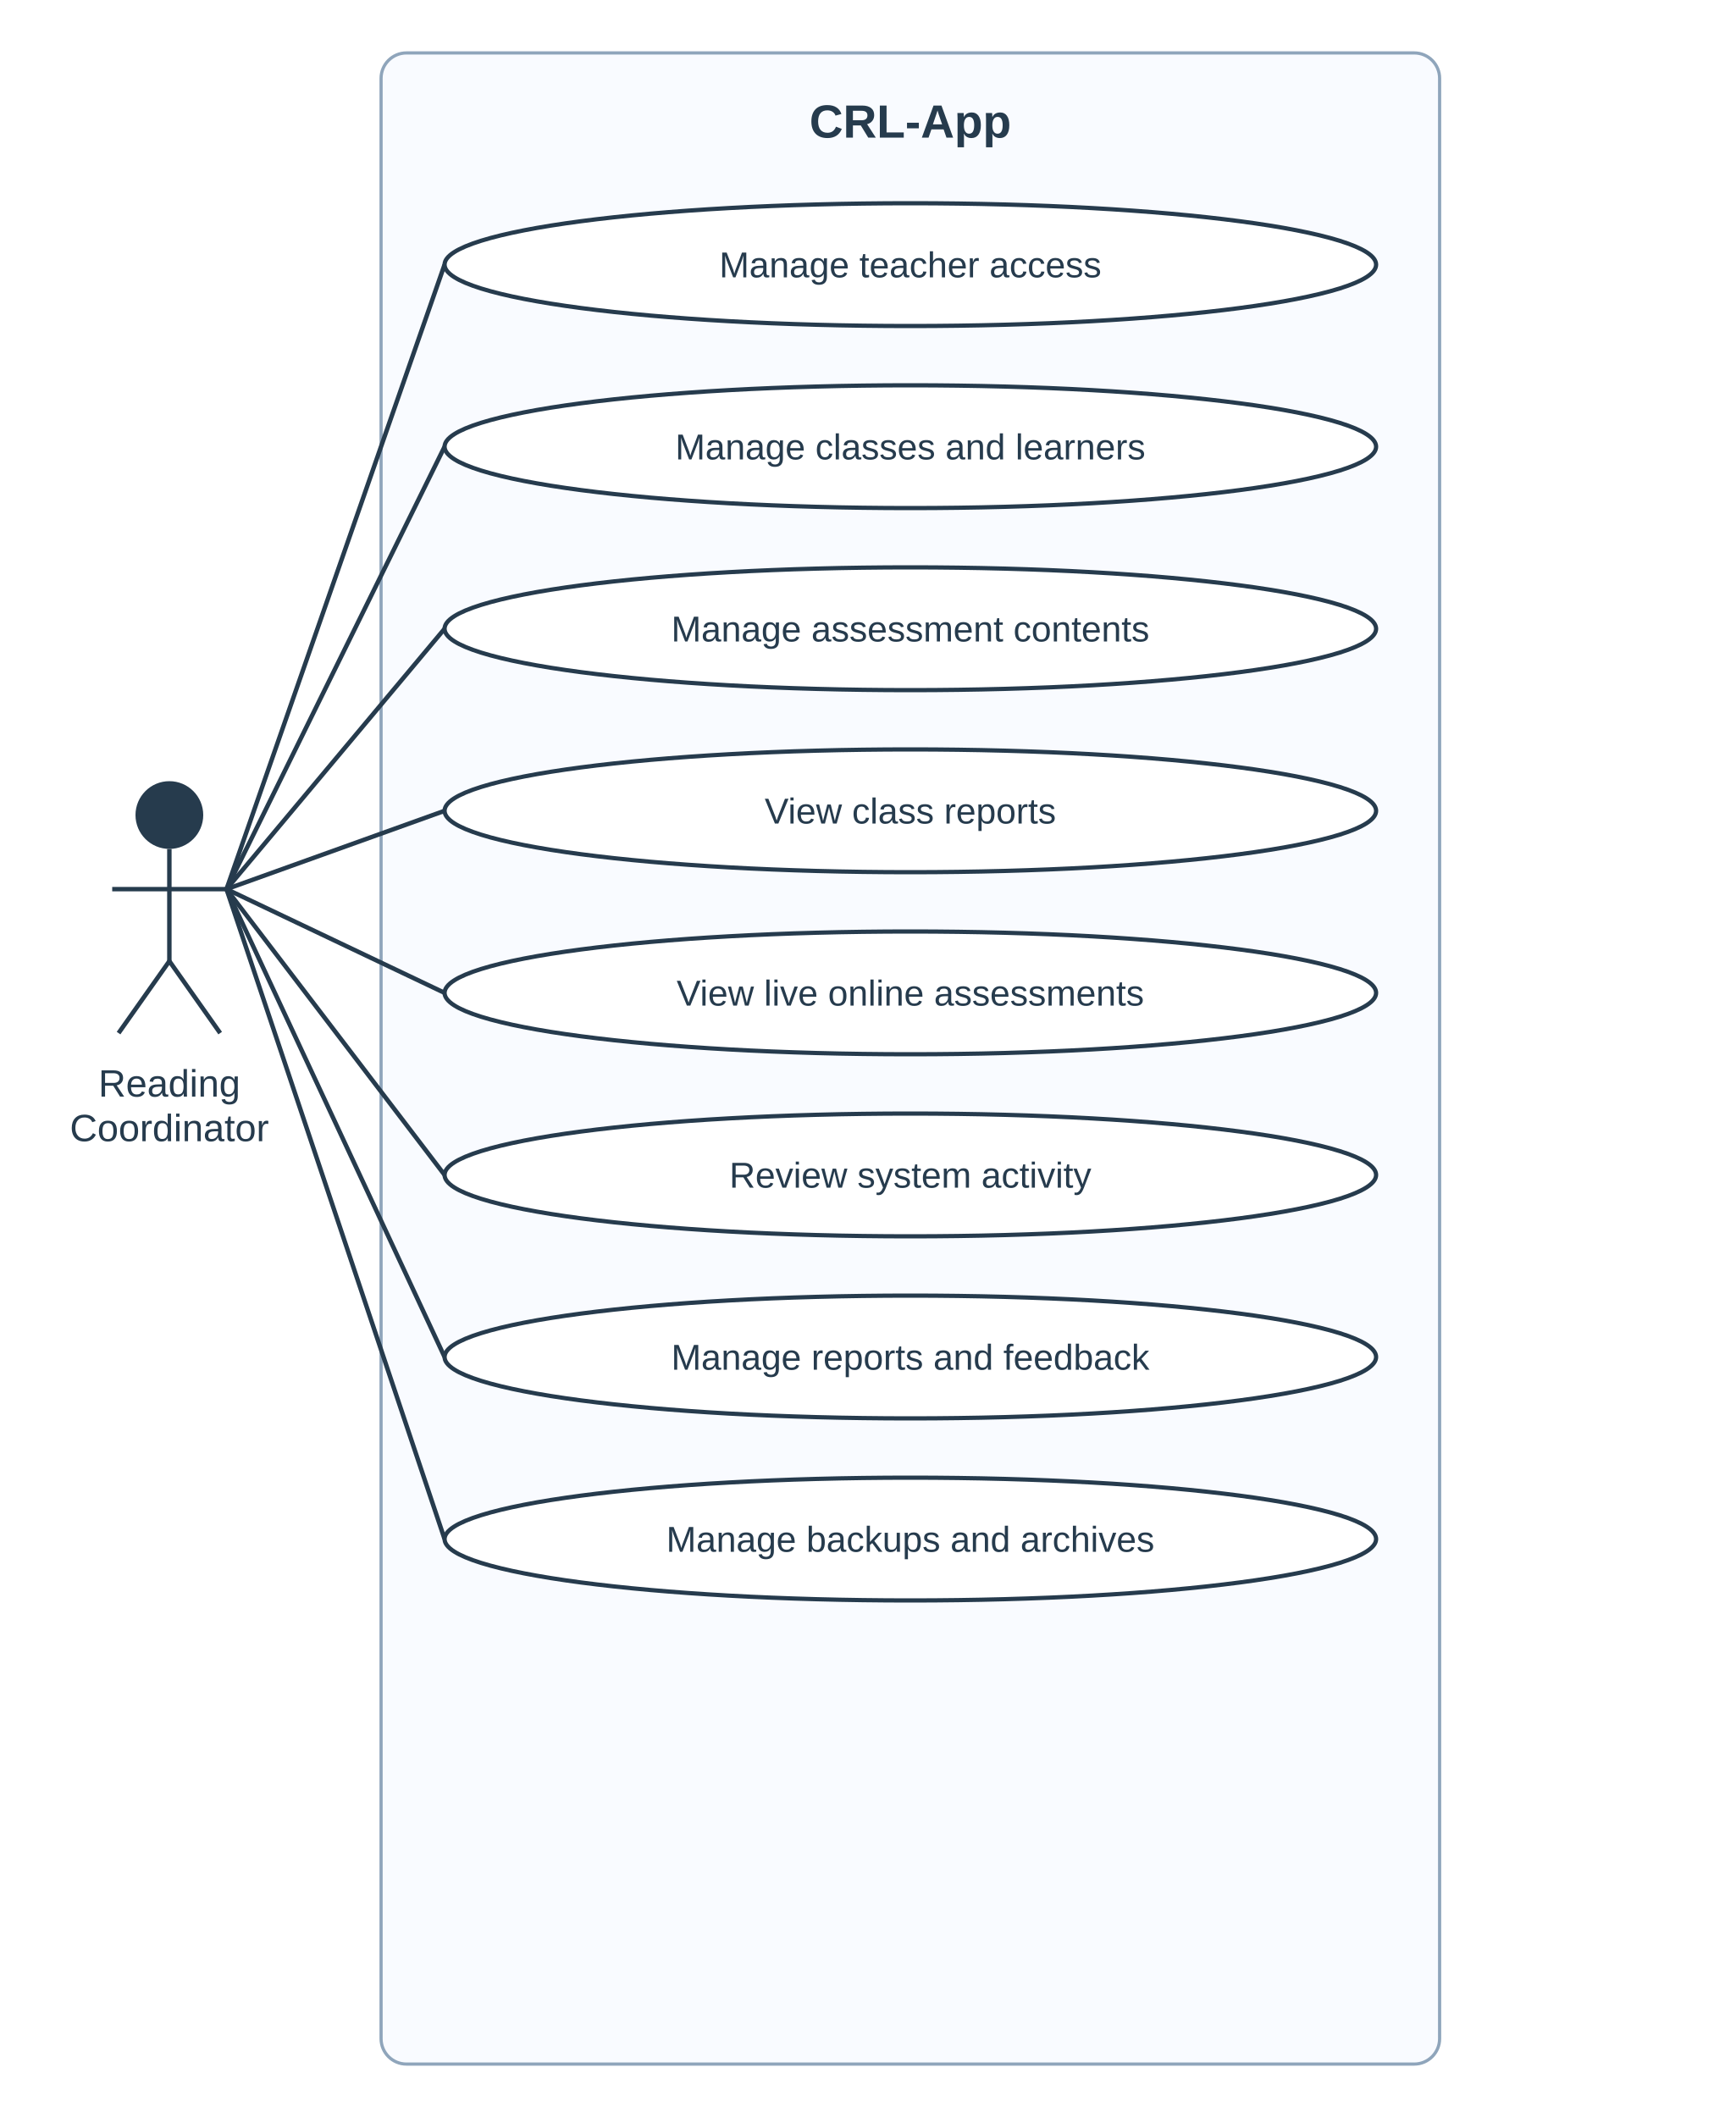
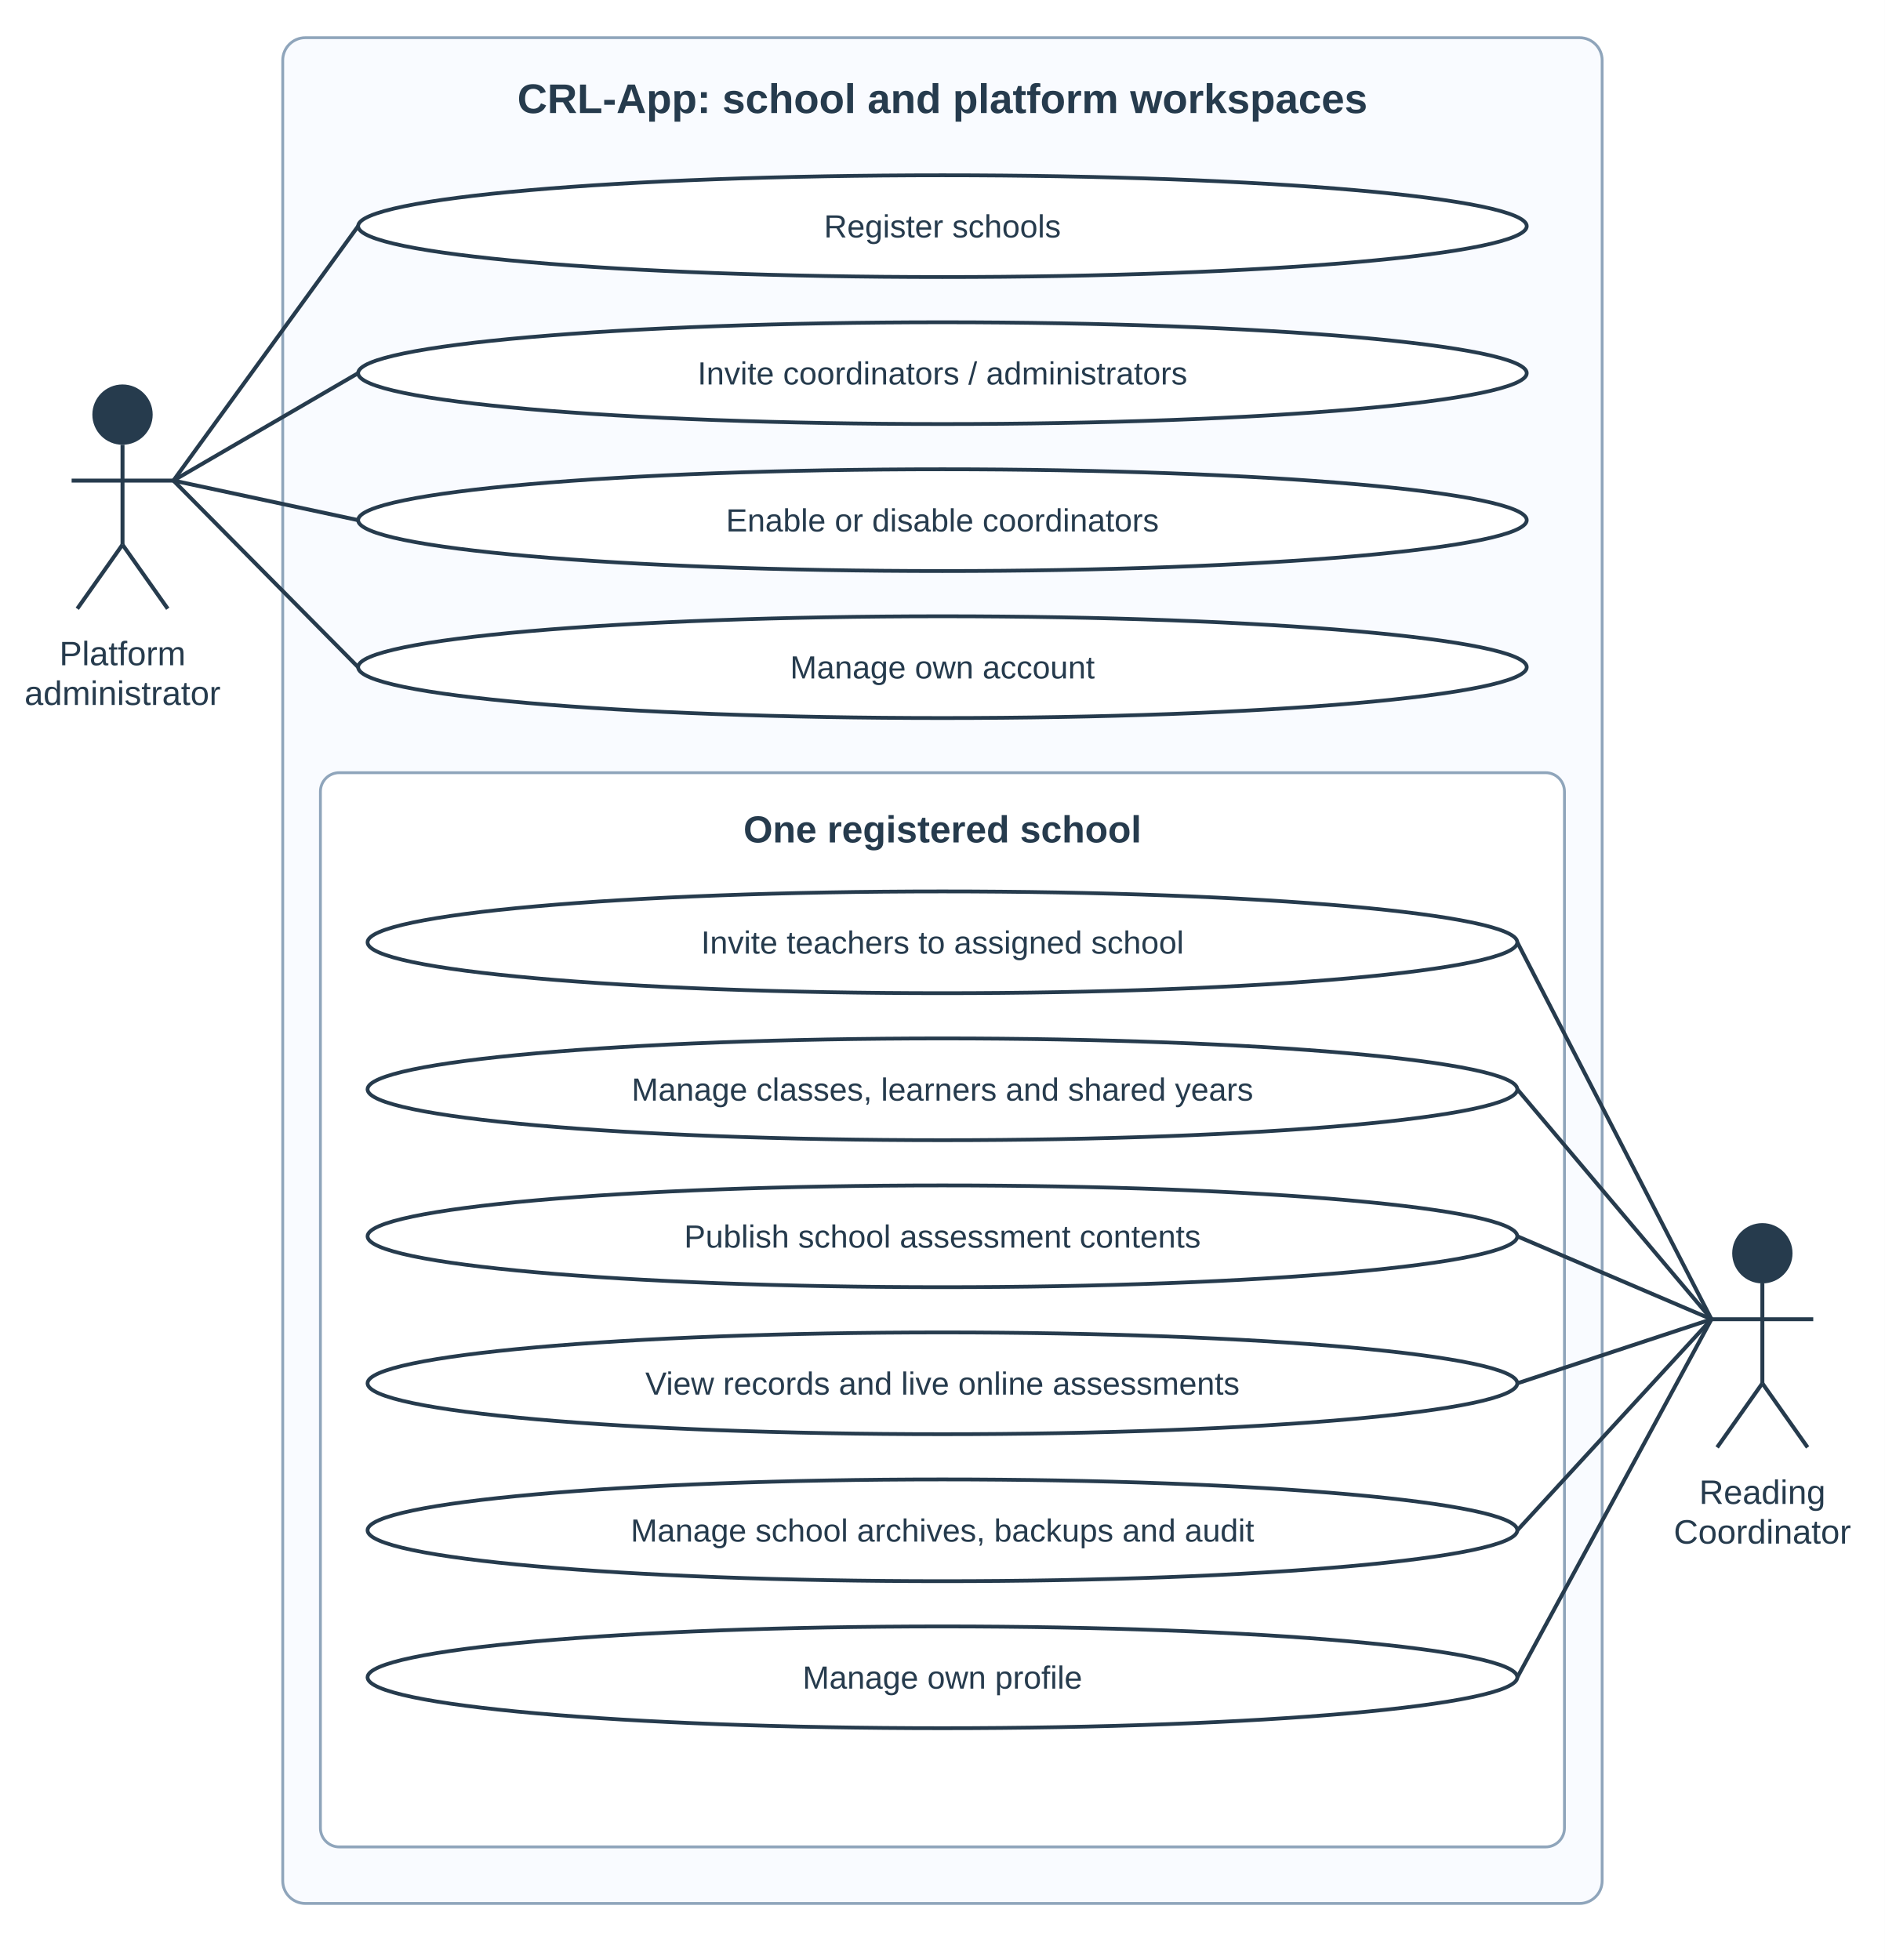
- <svg xmlns="http://www.w3.org/2000/svg" width="820" height="1000" viewBox="0 0 820 1000">
+ <svg xmlns="http://www.w3.org/2000/svg" width="1000" height="1040" viewBox="0 0 1000 1040">
  <rect width="100%" height="100%" fill="white" />
  <defs>
    <marker id="arrow" viewBox="0 0 12 12" refX="11" refY="6" markerWidth="9" markerHeight="9" orient="auto-start-reverse">
      <path d="M1,1 L11,6 L1,11" fill="none" stroke="#263b4d" stroke-width="1.8" />
    </marker>
  </defs>
-   <rect x="180" y="25" width="500" height="950" rx="12" fill="#f9fbff" stroke="#8fa5bb" stroke-width="1.5" />
-   <polyline points="80,401 80,454" fill="none" stroke="#263b4d" stroke-width="2.1" stroke-linejoin="round" />
-   <polyline points="53,420 107,420" fill="none" stroke="#263b4d" stroke-width="2.1" stroke-linejoin="round" />
-   <polyline points="80,454 56,488" fill="none" stroke="#263b4d" stroke-width="2.1" stroke-linejoin="round" />
-   <polyline points="80,454 104,488" fill="none" stroke="#263b4d" stroke-width="2.1" stroke-linejoin="round" />
-   <polyline points="107,420 210,125" fill="none" stroke="#263b4d" stroke-width="2.1" stroke-linejoin="round" />
-   <polyline points="107,420 210,211" fill="none" stroke="#263b4d" stroke-width="2.1" stroke-linejoin="round" />
-   <polyline points="107,420 210,297" fill="none" stroke="#263b4d" stroke-width="2.1" stroke-linejoin="round" />
-   <polyline points="107,420 210,383" fill="none" stroke="#263b4d" stroke-width="2.1" stroke-linejoin="round" />
-   <polyline points="107,420 210,469" fill="none" stroke="#263b4d" stroke-width="2.1" stroke-linejoin="round" />
-   <polyline points="107,420 210,555" fill="none" stroke="#263b4d" stroke-width="2.1" stroke-linejoin="round" />
-   <polyline points="107,420 210,641" fill="none" stroke="#263b4d" stroke-width="2.1" stroke-linejoin="round" />
-   <polyline points="107,420 210,727" fill="none" stroke="#263b4d" stroke-width="2.1" stroke-linejoin="round" />
-   <text x="430" y="65.0" text-anchor="middle" font-family="Arial,sans-serif" font-size="22" fill="#263b4d" font-weight="bold">CRL-App</text>
-   <ellipse cx="430" cy="125" rx="220.0" ry="29.0" fill="white" stroke="#263b4d" stroke-width="2" />
-   <text x="430" y="131.0" text-anchor="middle" font-family="Arial,sans-serif" font-size="17" fill="#263b4d">Manage teacher access</text>
-   <ellipse cx="430" cy="211" rx="220.0" ry="29.0" fill="white" stroke="#263b4d" stroke-width="2" />
-   <text x="430" y="217.0" text-anchor="middle" font-family="Arial,sans-serif" font-size="17" fill="#263b4d">Manage classes and learners</text>
-   <ellipse cx="430" cy="297" rx="220.0" ry="29.0" fill="white" stroke="#263b4d" stroke-width="2" />
-   <text x="430" y="303.0" text-anchor="middle" font-family="Arial,sans-serif" font-size="17" fill="#263b4d">Manage assessment contents</text>
-   <ellipse cx="430" cy="383" rx="220.0" ry="29.0" fill="white" stroke="#263b4d" stroke-width="2" />
-   <text x="430" y="389.0" text-anchor="middle" font-family="Arial,sans-serif" font-size="17" fill="#263b4d">View class reports</text>
-   <ellipse cx="430" cy="469" rx="220.0" ry="29.0" fill="white" stroke="#263b4d" stroke-width="2" />
-   <text x="430" y="475.0" text-anchor="middle" font-family="Arial,sans-serif" font-size="17" fill="#263b4d">View live online assessments</text>
-   <ellipse cx="430" cy="555" rx="220.0" ry="29.0" fill="white" stroke="#263b4d" stroke-width="2" />
-   <text x="430" y="561.0" text-anchor="middle" font-family="Arial,sans-serif" font-size="17" fill="#263b4d">Review system activity</text>
-   <ellipse cx="430" cy="641" rx="220.0" ry="29.0" fill="white" stroke="#263b4d" stroke-width="2" />
-   <text x="430" y="647.0" text-anchor="middle" font-family="Arial,sans-serif" font-size="17" fill="#263b4d">Manage reports and feedback</text>
-   <ellipse cx="430" cy="727" rx="220.0" ry="29.0" fill="white" stroke="#263b4d" stroke-width="2" />
-   <text x="430" y="733.0" text-anchor="middle" font-family="Arial,sans-serif" font-size="17" fill="#263b4d">Manage backups and archives</text>
-   <circle cx="80" cy="385" r="15.0" fill="#263b4d" stroke="#263b4d" stroke-width="2" />
-   <text x="80" y="518.0" text-anchor="middle" font-family="Arial,sans-serif" font-size="18" fill="#263b4d">Reading</text>
-   <text x="80" y="539.06" text-anchor="middle" font-family="Arial,sans-serif" font-size="18" fill="#263b4d">Coordinator</text>
+   <rect x="150" y="20" width="700" height="990" rx="12" fill="#f9fbff" stroke="#8fa5bb" stroke-width="1.5" />
+   <rect x="170" y="410" width="660" height="570" rx="10" fill="#ffffff" stroke="#8fa5bb" stroke-width="1.5" />
+   <polyline points="65,236 65,289" fill="none" stroke="#263b4d" stroke-width="2.1" stroke-linejoin="round" />
+   <polyline points="38,255 92,255" fill="none" stroke="#263b4d" stroke-width="2.1" stroke-linejoin="round" />
+   <polyline points="65,289 41,323" fill="none" stroke="#263b4d" stroke-width="2.1" stroke-linejoin="round" />
+   <polyline points="65,289 89,323" fill="none" stroke="#263b4d" stroke-width="2.1" stroke-linejoin="round" />
+   <polyline points="92,255 190,120" fill="none" stroke="#263b4d" stroke-width="2.1" stroke-linejoin="round" />
+   <polyline points="92,255 190,198" fill="none" stroke="#263b4d" stroke-width="2.1" stroke-linejoin="round" />
+   <polyline points="92,255 190,276" fill="none" stroke="#263b4d" stroke-width="2.1" stroke-linejoin="round" />
+   <polyline points="92,255 190,354" fill="none" stroke="#263b4d" stroke-width="2.1" stroke-linejoin="round" />
+   <polyline points="935,681 935,734" fill="none" stroke="#263b4d" stroke-width="2.1" stroke-linejoin="round" />
+   <polyline points="908,700 962,700" fill="none" stroke="#263b4d" stroke-width="2.1" stroke-linejoin="round" />
+   <polyline points="935,734 911,768" fill="none" stroke="#263b4d" stroke-width="2.1" stroke-linejoin="round" />
+   <polyline points="935,734 959,768" fill="none" stroke="#263b4d" stroke-width="2.1" stroke-linejoin="round" />
+   <polyline points="908,700 805,500" fill="none" stroke="#263b4d" stroke-width="2.1" stroke-linejoin="round" />
+   <polyline points="908,700 805,578" fill="none" stroke="#263b4d" stroke-width="2.1" stroke-linejoin="round" />
+   <polyline points="908,700 805,656" fill="none" stroke="#263b4d" stroke-width="2.1" stroke-linejoin="round" />
+   <polyline points="908,700 805,734" fill="none" stroke="#263b4d" stroke-width="2.1" stroke-linejoin="round" />
+   <polyline points="908,700 805,812" fill="none" stroke="#263b4d" stroke-width="2.1" stroke-linejoin="round" />
+   <polyline points="908,700 805,890" fill="none" stroke="#263b4d" stroke-width="2.1" stroke-linejoin="round" />
+   <text x="500" y="60.0" text-anchor="middle" font-family="Arial,sans-serif" font-size="22" fill="#263b4d" font-weight="bold">CRL-App: school and platform workspaces</text>
+   <circle cx="65" cy="220" r="15.0" fill="#263b4d" stroke="#263b4d" stroke-width="2" />
+   <text x="65" y="353.0" text-anchor="middle" font-family="Arial,sans-serif" font-size="18" fill="#263b4d">Platform</text>
+   <text x="65" y="374.06" text-anchor="middle" font-family="Arial,sans-serif" font-size="18" fill="#263b4d">administrator</text>
+   <ellipse cx="500" cy="120" rx="310.0" ry="27.0" fill="white" stroke="#263b4d" stroke-width="2" />
+   <text x="500" y="126.0" text-anchor="middle" font-family="Arial,sans-serif" font-size="17" fill="#263b4d">Register schools</text>
+   <ellipse cx="500" cy="198" rx="310.0" ry="27.0" fill="white" stroke="#263b4d" stroke-width="2" />
+   <text x="500" y="204.0" text-anchor="middle" font-family="Arial,sans-serif" font-size="17" fill="#263b4d">Invite coordinators / administrators</text>
+   <ellipse cx="500" cy="276" rx="310.0" ry="27.0" fill="white" stroke="#263b4d" stroke-width="2" />
+   <text x="500" y="282.0" text-anchor="middle" font-family="Arial,sans-serif" font-size="17" fill="#263b4d">Enable or disable coordinators</text>
+   <ellipse cx="500" cy="354" rx="310.0" ry="27.0" fill="white" stroke="#263b4d" stroke-width="2" />
+   <text x="500" y="360.0" text-anchor="middle" font-family="Arial,sans-serif" font-size="17" fill="#263b4d">Manage own account</text>
+   <text x="500" y="447.0" text-anchor="middle" font-family="Arial,sans-serif" font-size="20" fill="#263b4d" font-weight="bold">One registered school</text>
+   <circle cx="935" cy="665" r="15.0" fill="#263b4d" stroke="#263b4d" stroke-width="2" />
+   <text x="935" y="798.0" text-anchor="middle" font-family="Arial,sans-serif" font-size="18" fill="#263b4d">Reading</text>
+   <text x="935" y="819.06" text-anchor="middle" font-family="Arial,sans-serif" font-size="18" fill="#263b4d">Coordinator</text>
+   <ellipse cx="500" cy="500" rx="305.0" ry="27.0" fill="white" stroke="#263b4d" stroke-width="2" />
+   <text x="500" y="506.0" text-anchor="middle" font-family="Arial,sans-serif" font-size="17" fill="#263b4d">Invite teachers to assigned school</text>
+   <ellipse cx="500" cy="578" rx="305.0" ry="27.0" fill="white" stroke="#263b4d" stroke-width="2" />
+   <text x="500" y="584.0" text-anchor="middle" font-family="Arial,sans-serif" font-size="17" fill="#263b4d">Manage classes, learners and shared years</text>
+   <ellipse cx="500" cy="656" rx="305.0" ry="27.0" fill="white" stroke="#263b4d" stroke-width="2" />
+   <text x="500" y="662.0" text-anchor="middle" font-family="Arial,sans-serif" font-size="17" fill="#263b4d">Publish school assessment contents</text>
+   <ellipse cx="500" cy="734" rx="305.0" ry="27.0" fill="white" stroke="#263b4d" stroke-width="2" />
+   <text x="500" y="740.0" text-anchor="middle" font-family="Arial,sans-serif" font-size="17" fill="#263b4d">View records and live online assessments</text>
+   <ellipse cx="500" cy="812" rx="305.0" ry="27.0" fill="white" stroke="#263b4d" stroke-width="2" />
+   <text x="500" y="818.0" text-anchor="middle" font-family="Arial,sans-serif" font-size="17" fill="#263b4d">Manage school archives, backups and audit</text>
+   <ellipse cx="500" cy="890" rx="305.0" ry="27.0" fill="white" stroke="#263b4d" stroke-width="2" />
+   <text x="500" y="896.0" text-anchor="middle" font-family="Arial,sans-serif" font-size="17" fill="#263b4d">Manage own profile</text>
</svg>
